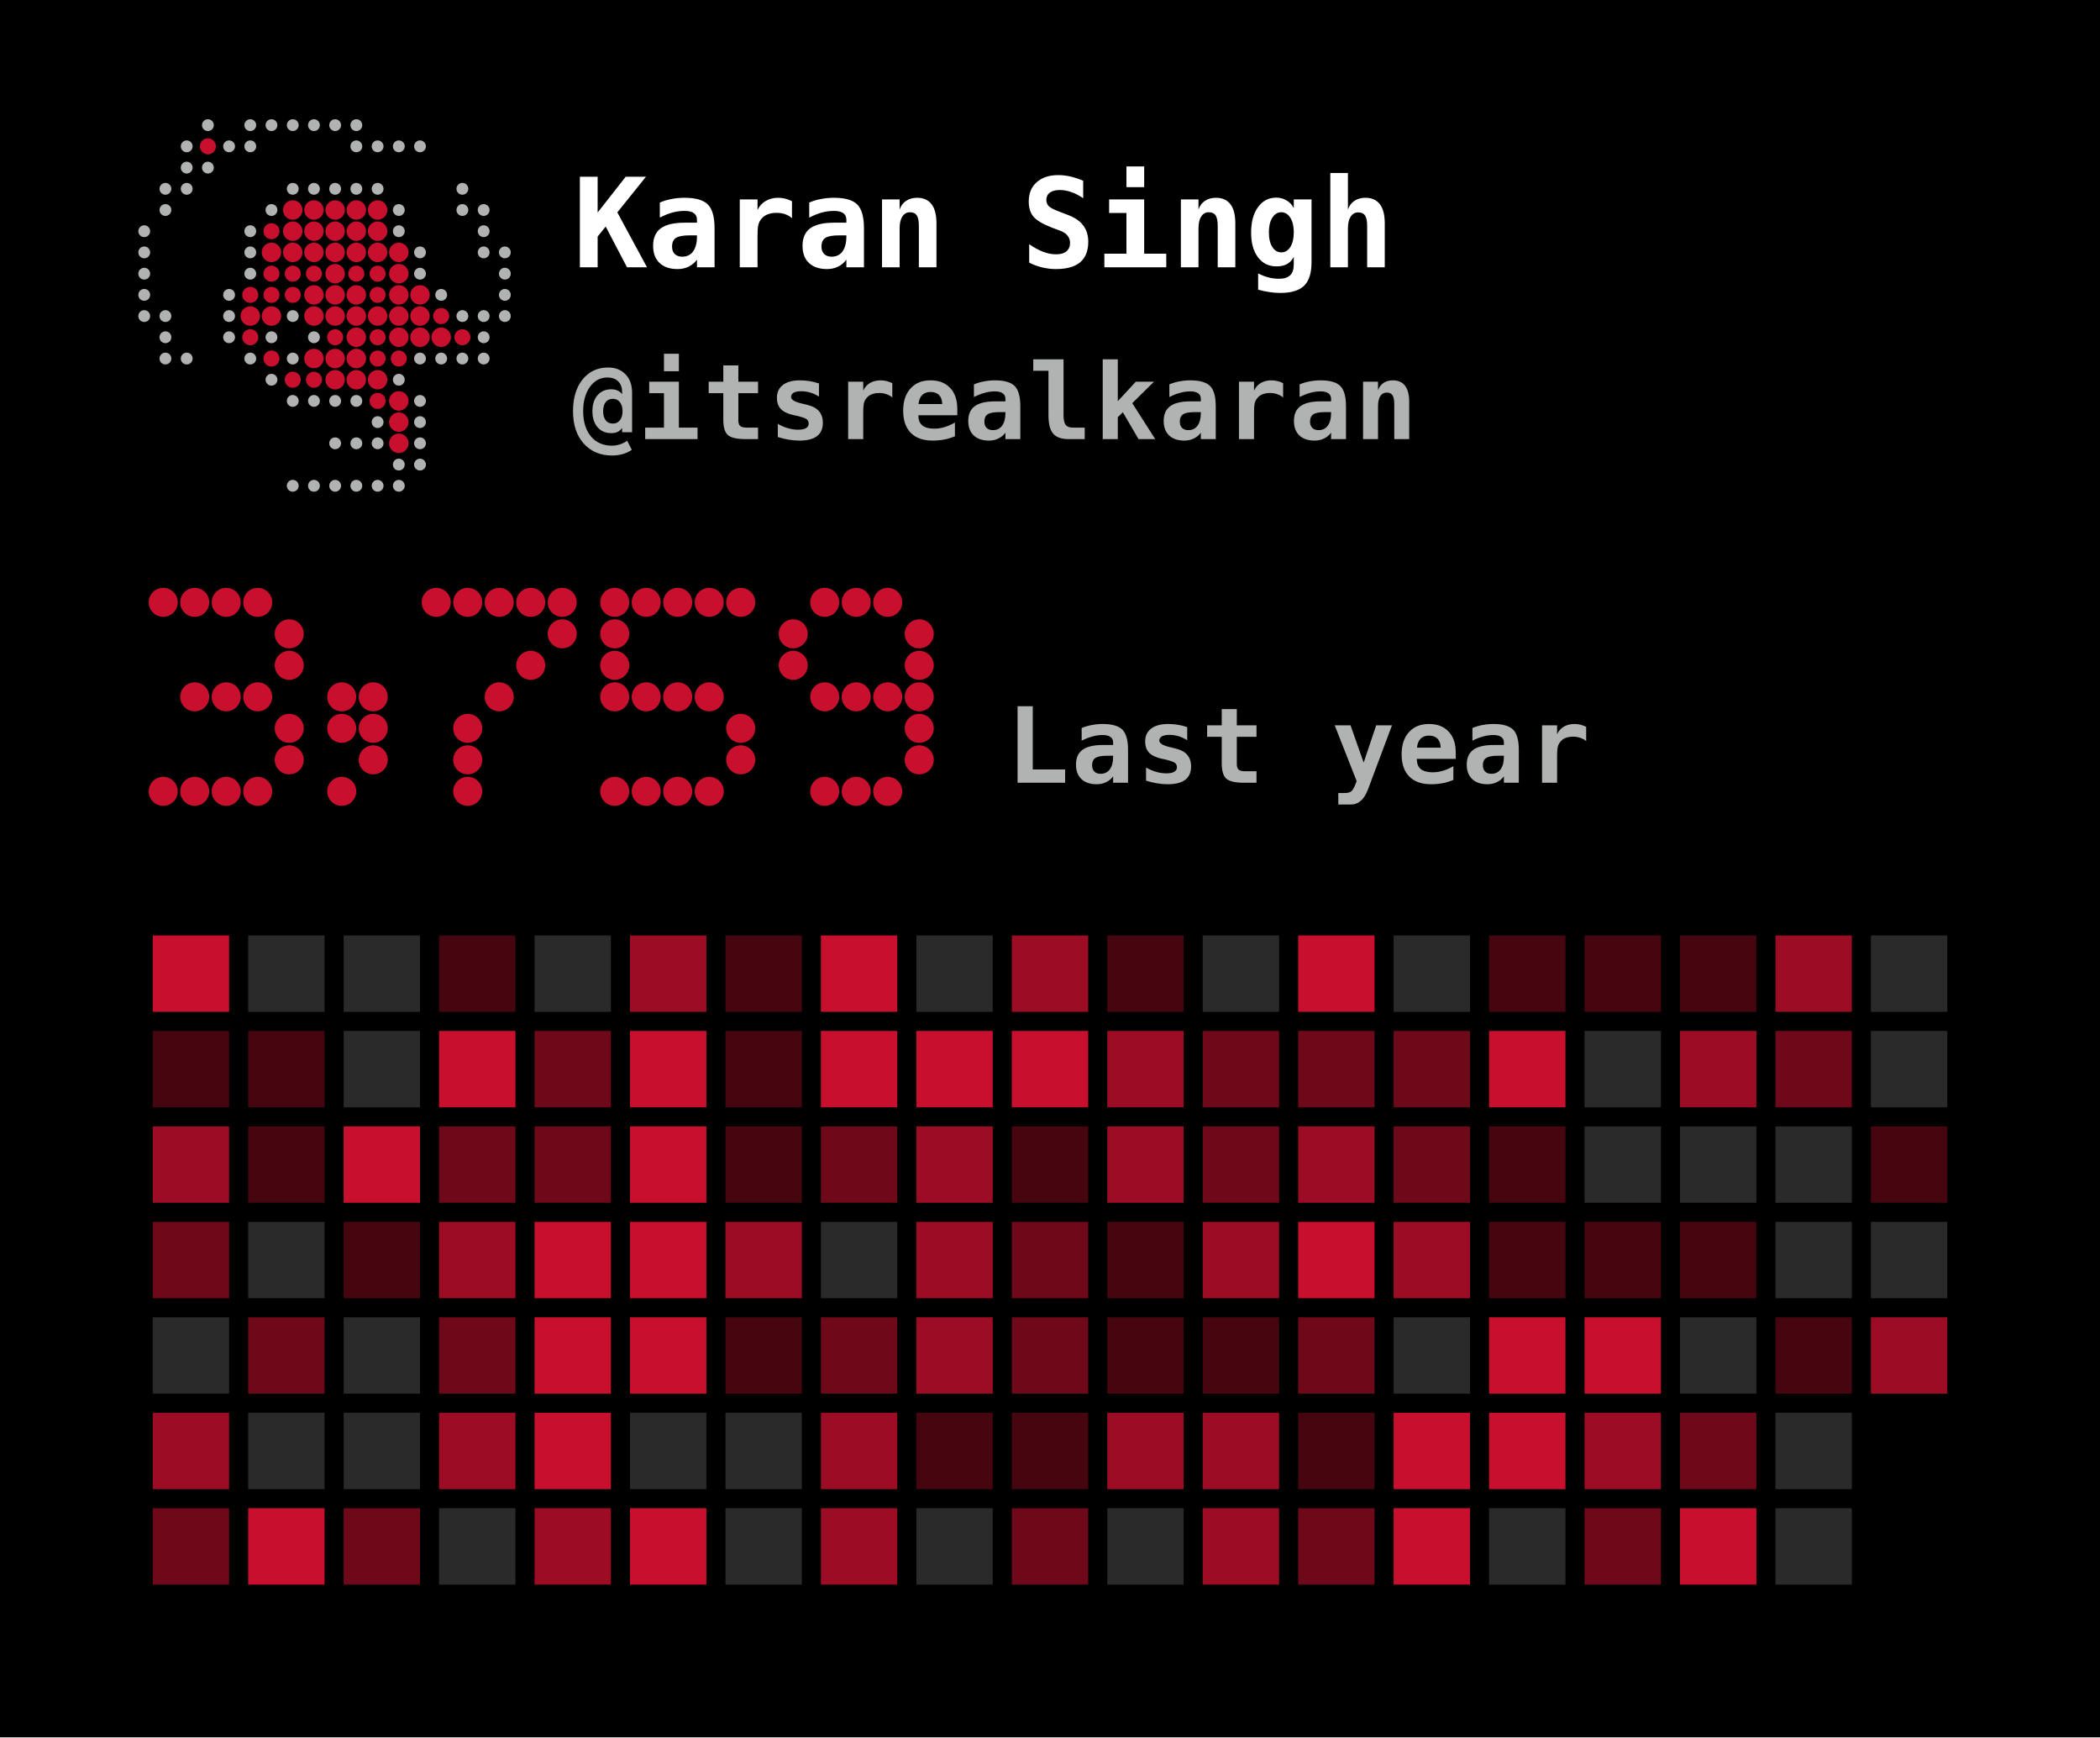
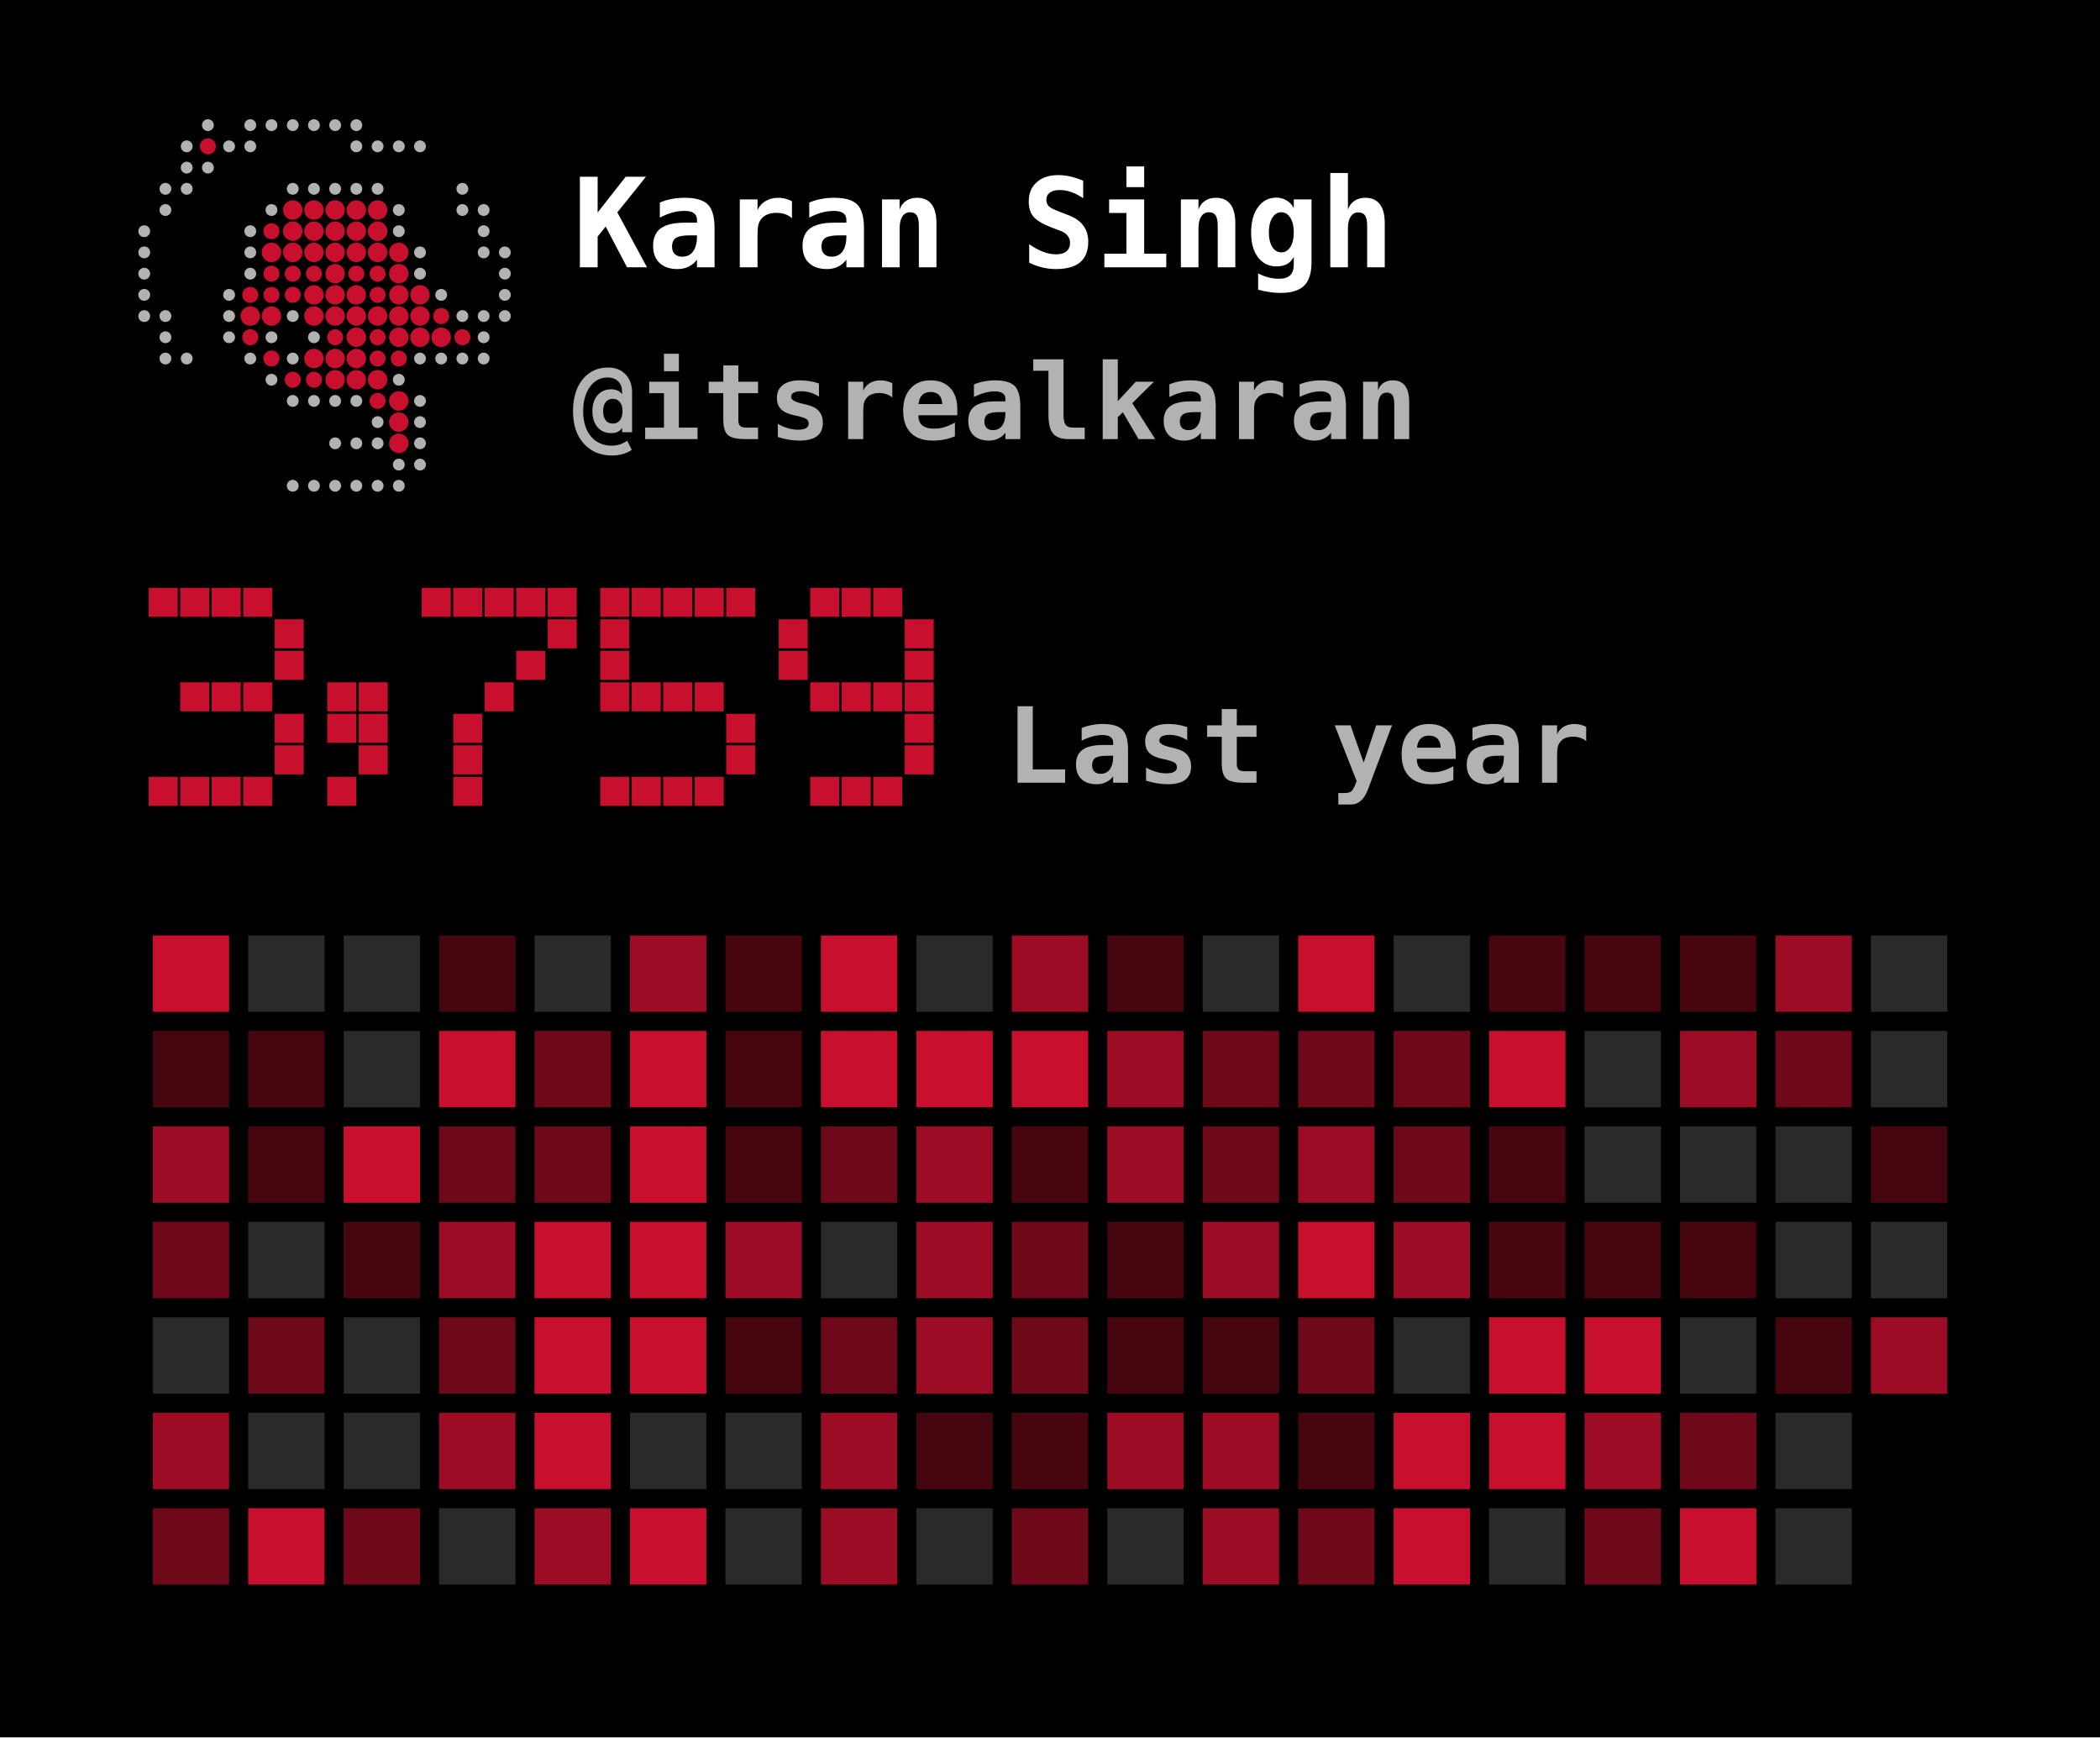
<svg xmlns="http://www.w3.org/2000/svg" width="220" height="182" viewBox="0 0 220 182" role="img">
  <rect width="220" height="182" fill="#000000" />
  <rect x="14" y="14" width="0" height="0" fill="#C8102E" />
  <circle cx="21.78" cy="13.11" r="0.62" fill="#B1B3B3" />
  <circle cx="26.22" cy="13.11" r="0.62" fill="#B1B3B3" />
  <circle cx="28.44" cy="13.11" r="0.62" fill="#B1B3B3" />
  <circle cx="30.67" cy="13.11" r="0.62" fill="#B1B3B3" />
  <circle cx="32.89" cy="13.11" r="0.62" fill="#B1B3B3" />
  <circle cx="35.11" cy="13.11" r="0.62" fill="#B1B3B3" />
  <circle cx="37.33" cy="13.11" r="0.62" fill="#B1B3B3" />
  <circle cx="19.56" cy="15.33" r="0.62" fill="#B1B3B3" />
  <circle cx="21.78" cy="15.33" r="0.84" fill="#C8102E" />
  <circle cx="24.00" cy="15.33" r="0.62" fill="#B1B3B3" />
  <circle cx="26.22" cy="15.33" r="0.62" fill="#B1B3B3" />
  <circle cx="37.33" cy="15.33" r="0.62" fill="#B1B3B3" />
  <circle cx="39.56" cy="15.33" r="0.62" fill="#B1B3B3" />
  <circle cx="41.78" cy="15.33" r="0.62" fill="#B1B3B3" />
  <circle cx="44.00" cy="15.33" r="0.62" fill="#B1B3B3" />
  <circle cx="19.56" cy="17.56" r="0.62" fill="#B1B3B3" />
  <circle cx="21.78" cy="17.56" r="0.62" fill="#B1B3B3" />
  <circle cx="17.33" cy="19.78" r="0.62" fill="#B1B3B3" />
  <circle cx="19.56" cy="19.78" r="0.62" fill="#B1B3B3" />
  <circle cx="30.67" cy="19.78" r="0.62" fill="#B1B3B3" />
  <circle cx="32.89" cy="19.78" r="0.62" fill="#B1B3B3" />
  <circle cx="35.11" cy="19.78" r="0.62" fill="#B1B3B3" />
  <circle cx="37.33" cy="19.78" r="0.62" fill="#B1B3B3" />
  <circle cx="39.56" cy="19.78" r="0.62" fill="#B1B3B3" />
  <circle cx="48.44" cy="19.78" r="0.62" fill="#B1B3B3" />
  <circle cx="17.33" cy="22.00" r="0.62" fill="#B1B3B3" />
  <circle cx="28.44" cy="22.00" r="0.62" fill="#B1B3B3" />
  <circle cx="30.67" cy="22.00" r="1.02" fill="#C8102E" />
  <circle cx="32.89" cy="22.00" r="1.02" fill="#C8102E" />
  <circle cx="35.11" cy="22.00" r="1.02" fill="#C8102E" />
  <circle cx="37.33" cy="22.00" r="1.02" fill="#C8102E" />
  <circle cx="39.56" cy="22.00" r="1.02" fill="#C8102E" />
  <circle cx="41.78" cy="22.00" r="0.62" fill="#B1B3B3" />
  <circle cx="48.44" cy="22.00" r="0.62" fill="#B1B3B3" />
  <circle cx="50.67" cy="22.00" r="0.62" fill="#B1B3B3" />
  <circle cx="15.11" cy="24.22" r="0.62" fill="#B1B3B3" />
  <circle cx="26.22" cy="24.22" r="0.62" fill="#B1B3B3" />
  <circle cx="28.44" cy="24.22" r="0.84" fill="#C8102E" />
  <circle cx="30.67" cy="24.22" r="1.02" fill="#C8102E" />
  <circle cx="32.89" cy="24.22" r="1.02" fill="#C8102E" />
  <circle cx="35.11" cy="24.22" r="1.02" fill="#C8102E" />
  <circle cx="37.33" cy="24.22" r="1.02" fill="#C8102E" />
  <circle cx="39.56" cy="24.22" r="1.02" fill="#C8102E" />
  <circle cx="41.78" cy="24.22" r="0.62" fill="#B1B3B3" />
  <circle cx="50.67" cy="24.22" r="0.62" fill="#B1B3B3" />
  <circle cx="15.11" cy="26.44" r="0.62" fill="#B1B3B3" />
  <circle cx="26.22" cy="26.44" r="0.62" fill="#B1B3B3" />
  <circle cx="28.44" cy="26.44" r="1.02" fill="#C8102E" />
  <circle cx="30.67" cy="26.44" r="1.02" fill="#C8102E" />
  <circle cx="32.89" cy="26.44" r="1.02" fill="#C8102E" />
  <circle cx="35.11" cy="26.44" r="1.02" fill="#C8102E" />
  <circle cx="37.33" cy="26.44" r="1.02" fill="#C8102E" />
  <circle cx="39.56" cy="26.44" r="1.02" fill="#C8102E" />
  <circle cx="41.78" cy="26.44" r="1.02" fill="#C8102E" />
  <circle cx="44.00" cy="26.44" r="0.62" fill="#B1B3B3" />
  <circle cx="50.67" cy="26.44" r="0.62" fill="#B1B3B3" />
  <circle cx="52.89" cy="26.44" r="0.62" fill="#B1B3B3" />
  <circle cx="15.11" cy="28.67" r="0.62" fill="#B1B3B3" />
  <circle cx="26.22" cy="28.67" r="0.62" fill="#B1B3B3" />
  <circle cx="28.44" cy="28.67" r="0.84" fill="#C8102E" />
  <circle cx="30.67" cy="28.67" r="0.84" fill="#C8102E" />
  <circle cx="32.89" cy="28.67" r="0.84" fill="#C8102E" />
  <circle cx="35.11" cy="28.67" r="1.02" fill="#C8102E" />
  <circle cx="37.33" cy="28.67" r="0.84" fill="#C8102E" />
  <circle cx="39.56" cy="28.67" r="0.84" fill="#C8102E" />
  <circle cx="41.78" cy="28.67" r="1.02" fill="#C8102E" />
  <circle cx="44.00" cy="28.67" r="0.62" fill="#B1B3B3" />
  <circle cx="52.89" cy="28.67" r="0.62" fill="#B1B3B3" />
  <circle cx="15.11" cy="30.89" r="0.62" fill="#B1B3B3" />
  <circle cx="24.00" cy="30.89" r="0.62" fill="#B1B3B3" />
  <circle cx="26.22" cy="30.89" r="0.84" fill="#C8102E" />
  <circle cx="28.44" cy="30.89" r="0.84" fill="#C8102E" />
  <circle cx="30.67" cy="30.89" r="0.84" fill="#C8102E" />
  <circle cx="32.89" cy="30.89" r="1.02" fill="#C8102E" />
  <circle cx="35.11" cy="30.89" r="1.02" fill="#C8102E" />
  <circle cx="37.33" cy="30.89" r="1.02" fill="#C8102E" />
  <circle cx="39.56" cy="30.89" r="0.84" fill="#C8102E" />
  <circle cx="41.78" cy="30.89" r="1.02" fill="#C8102E" />
  <circle cx="44.00" cy="30.89" r="1.02" fill="#C8102E" />
  <circle cx="46.22" cy="30.89" r="0.62" fill="#B1B3B3" />
  <circle cx="52.89" cy="30.89" r="0.62" fill="#B1B3B3" />
  <circle cx="15.11" cy="33.11" r="0.62" fill="#B1B3B3" />
  <circle cx="17.33" cy="33.11" r="0.62" fill="#B1B3B3" />
  <circle cx="24.00" cy="33.11" r="0.62" fill="#B1B3B3" />
  <circle cx="26.22" cy="33.11" r="1.02" fill="#C8102E" />
  <circle cx="28.44" cy="33.11" r="1.02" fill="#C8102E" />
  <circle cx="30.67" cy="33.11" r="0.62" fill="#B1B3B3" />
  <circle cx="32.89" cy="33.11" r="1.02" fill="#C8102E" />
  <circle cx="35.11" cy="33.11" r="1.02" fill="#C8102E" />
  <circle cx="37.33" cy="33.11" r="1.02" fill="#C8102E" />
  <circle cx="39.56" cy="33.11" r="1.02" fill="#C8102E" />
  <circle cx="41.78" cy="33.11" r="1.02" fill="#C8102E" />
  <circle cx="44.00" cy="33.11" r="1.02" fill="#C8102E" />
  <circle cx="46.22" cy="33.11" r="0.84" fill="#C8102E" />
  <circle cx="48.44" cy="33.11" r="0.62" fill="#B1B3B3" />
  <circle cx="50.67" cy="33.11" r="0.62" fill="#B1B3B3" />
  <circle cx="52.89" cy="33.11" r="0.62" fill="#B1B3B3" />
  <circle cx="17.33" cy="35.33" r="0.62" fill="#B1B3B3" />
  <circle cx="24.00" cy="35.33" r="0.62" fill="#B1B3B3" />
  <circle cx="26.22" cy="35.33" r="0.84" fill="#C8102E" />
  <circle cx="28.44" cy="35.33" r="0.62" fill="#B1B3B3" />
  <circle cx="32.89" cy="35.33" r="0.62" fill="#B1B3B3" />
  <circle cx="35.11" cy="35.33" r="0.84" fill="#C8102E" />
  <circle cx="37.33" cy="35.33" r="1.02" fill="#C8102E" />
  <circle cx="39.56" cy="35.33" r="0.84" fill="#C8102E" />
  <circle cx="41.78" cy="35.33" r="1.02" fill="#C8102E" />
  <circle cx="44.00" cy="35.33" r="1.02" fill="#C8102E" />
  <circle cx="46.22" cy="35.33" r="1.02" fill="#C8102E" />
  <circle cx="48.44" cy="35.33" r="0.84" fill="#C8102E" />
  <circle cx="50.67" cy="35.33" r="0.62" fill="#B1B3B3" />
  <circle cx="17.33" cy="37.56" r="0.62" fill="#B1B3B3" />
  <circle cx="19.56" cy="37.56" r="0.62" fill="#B1B3B3" />
  <circle cx="26.22" cy="37.56" r="0.62" fill="#B1B3B3" />
  <circle cx="28.44" cy="37.56" r="0.84" fill="#C8102E" />
  <circle cx="30.67" cy="37.56" r="0.62" fill="#B1B3B3" />
  <circle cx="32.89" cy="37.56" r="1.02" fill="#C8102E" />
  <circle cx="35.11" cy="37.56" r="1.02" fill="#C8102E" />
  <circle cx="37.33" cy="37.56" r="1.02" fill="#C8102E" />
  <circle cx="39.56" cy="37.56" r="0.84" fill="#C8102E" />
  <circle cx="41.78" cy="37.56" r="0.84" fill="#C8102E" />
  <circle cx="44.00" cy="37.56" r="0.62" fill="#B1B3B3" />
  <circle cx="46.22" cy="37.56" r="0.62" fill="#B1B3B3" />
  <circle cx="48.44" cy="37.56" r="0.62" fill="#B1B3B3" />
  <circle cx="50.67" cy="37.56" r="0.62" fill="#B1B3B3" />
  <circle cx="28.44" cy="39.78" r="0.62" fill="#B1B3B3" />
  <circle cx="30.67" cy="39.78" r="0.84" fill="#C8102E" />
  <circle cx="32.89" cy="39.78" r="0.84" fill="#C8102E" />
  <circle cx="35.11" cy="39.78" r="1.02" fill="#C8102E" />
  <circle cx="37.33" cy="39.78" r="1.02" fill="#C8102E" />
  <circle cx="39.56" cy="39.78" r="1.02" fill="#C8102E" />
  <circle cx="41.78" cy="39.78" r="0.62" fill="#B1B3B3" />
  <circle cx="30.67" cy="42.00" r="0.62" fill="#B1B3B3" />
  <circle cx="32.89" cy="42.00" r="0.62" fill="#B1B3B3" />
  <circle cx="35.11" cy="42.00" r="0.62" fill="#B1B3B3" />
  <circle cx="37.33" cy="42.00" r="0.62" fill="#B1B3B3" />
  <circle cx="39.56" cy="42.00" r="0.84" fill="#C8102E" />
  <circle cx="41.78" cy="42.00" r="1.02" fill="#C8102E" />
  <circle cx="44.00" cy="42.00" r="0.62" fill="#B1B3B3" />
  <circle cx="39.56" cy="44.22" r="0.62" fill="#B1B3B3" />
  <circle cx="41.78" cy="44.22" r="1.02" fill="#C8102E" />
  <circle cx="44.00" cy="44.22" r="0.62" fill="#B1B3B3" />
  <circle cx="35.11" cy="46.44" r="0.62" fill="#B1B3B3" />
  <circle cx="37.33" cy="46.44" r="0.62" fill="#B1B3B3" />
  <circle cx="39.56" cy="46.44" r="0.62" fill="#B1B3B3" />
  <circle cx="41.78" cy="46.44" r="1.02" fill="#C8102E" />
  <circle cx="44.00" cy="46.44" r="0.62" fill="#B1B3B3" />
  <circle cx="41.78" cy="48.67" r="0.62" fill="#B1B3B3" />
  <circle cx="44.00" cy="48.67" r="0.62" fill="#B1B3B3" />
  <circle cx="30.67" cy="50.89" r="0.62" fill="#B1B3B3" />
  <circle cx="32.89" cy="50.89" r="0.62" fill="#B1B3B3" />
  <circle cx="35.11" cy="50.89" r="0.62" fill="#B1B3B3" />
  <circle cx="37.33" cy="50.89" r="0.62" fill="#B1B3B3" />
  <circle cx="39.56" cy="50.89" r="0.62" fill="#B1B3B3" />
  <circle cx="41.78" cy="50.89" r="0.62" fill="#B1B3B3" />
  <text x="60" y="28" fill="#FFFFFF" text-anchor="start" font-family="ui-monospace, Geist Mono, monospace" font-weight="700" font-size="13" letter-spacing="0" dominant-baseline="auto">Karan Singh</text>
  <text x="60" y="46" fill="#B1B3B3" text-anchor="start" font-family="ui-monospace, Geist Mono, monospace" font-weight="700" font-size="11" letter-spacing="0.2" dominant-baseline="auto">@itsrealkaran</text>
-   <circle cx="17.1" cy="63.1" r="1.52" fill="#C8102E" />
-   <circle cx="20.4" cy="63.1" r="1.52" fill="#C8102E" />
-   <circle cx="23.7" cy="63.1" r="1.52" fill="#C8102E" />
-   <circle cx="27.0" cy="63.1" r="1.52" fill="#C8102E" />
-   <circle cx="30.3" cy="66.4" r="1.52" fill="#C8102E" />
-   <circle cx="30.3" cy="69.7" r="1.52" fill="#C8102E" />
-   <circle cx="20.4" cy="73.0" r="1.52" fill="#C8102E" />
-   <circle cx="23.7" cy="73.0" r="1.52" fill="#C8102E" />
-   <circle cx="27.0" cy="73.0" r="1.52" fill="#C8102E" />
-   <circle cx="30.3" cy="76.3" r="1.52" fill="#C8102E" />
-   <circle cx="30.3" cy="79.6" r="1.52" fill="#C8102E" />
-   <circle cx="17.1" cy="82.9" r="1.52" fill="#C8102E" />
-   <circle cx="20.4" cy="82.9" r="1.52" fill="#C8102E" />
-   <circle cx="23.7" cy="82.9" r="1.52" fill="#C8102E" />
-   <circle cx="27.0" cy="82.9" r="1.52" fill="#C8102E" />
-   <circle cx="35.8" cy="73.0" r="1.52" fill="#C8102E" />
-   <circle cx="39.1" cy="73.0" r="1.52" fill="#C8102E" />
-   <circle cx="35.8" cy="76.3" r="1.52" fill="#C8102E" />
-   <circle cx="39.1" cy="76.3" r="1.52" fill="#C8102E" />
-   <circle cx="39.1" cy="79.6" r="1.52" fill="#C8102E" />
-   <circle cx="35.8" cy="82.9" r="1.52" fill="#C8102E" />
-   <circle cx="45.7" cy="63.1" r="1.52" fill="#C8102E" />
-   <circle cx="49.0" cy="63.1" r="1.52" fill="#C8102E" />
-   <circle cx="52.3" cy="63.1" r="1.52" fill="#C8102E" />
-   <circle cx="55.6" cy="63.1" r="1.52" fill="#C8102E" />
-   <circle cx="58.9" cy="63.1" r="1.52" fill="#C8102E" />
-   <circle cx="58.9" cy="66.4" r="1.52" fill="#C8102E" />
-   <circle cx="55.6" cy="69.7" r="1.52" fill="#C8102E" />
-   <circle cx="52.3" cy="73.0" r="1.52" fill="#C8102E" />
-   <circle cx="49.0" cy="76.3" r="1.52" fill="#C8102E" />
-   <circle cx="49.0" cy="79.6" r="1.52" fill="#C8102E" />
-   <circle cx="49.0" cy="82.9" r="1.52" fill="#C8102E" />
-   <circle cx="64.4" cy="63.1" r="1.52" fill="#C8102E" />
-   <circle cx="67.7" cy="63.1" r="1.52" fill="#C8102E" />
-   <circle cx="71.0" cy="63.1" r="1.52" fill="#C8102E" />
-   <circle cx="74.3" cy="63.1" r="1.52" fill="#C8102E" />
-   <circle cx="77.6" cy="63.1" r="1.52" fill="#C8102E" />
-   <circle cx="64.4" cy="66.4" r="1.52" fill="#C8102E" />
-   <circle cx="64.4" cy="69.7" r="1.52" fill="#C8102E" />
-   <circle cx="64.4" cy="73.0" r="1.52" fill="#C8102E" />
-   <circle cx="67.7" cy="73.0" r="1.52" fill="#C8102E" />
-   <circle cx="71.0" cy="73.0" r="1.52" fill="#C8102E" />
-   <circle cx="74.3" cy="73.0" r="1.52" fill="#C8102E" />
-   <circle cx="77.6" cy="76.3" r="1.52" fill="#C8102E" />
-   <circle cx="77.6" cy="79.6" r="1.52" fill="#C8102E" />
-   <circle cx="64.4" cy="82.9" r="1.52" fill="#C8102E" />
-   <circle cx="67.7" cy="82.9" r="1.52" fill="#C8102E" />
-   <circle cx="71.0" cy="82.9" r="1.52" fill="#C8102E" />
-   <circle cx="74.3" cy="82.9" r="1.52" fill="#C8102E" />
-   <circle cx="86.4" cy="63.1" r="1.52" fill="#C8102E" />
-   <circle cx="89.7" cy="63.1" r="1.52" fill="#C8102E" />
-   <circle cx="93.0" cy="63.1" r="1.52" fill="#C8102E" />
-   <circle cx="83.1" cy="66.4" r="1.52" fill="#C8102E" />
-   <circle cx="96.3" cy="66.4" r="1.52" fill="#C8102E" />
-   <circle cx="83.1" cy="69.7" r="1.52" fill="#C8102E" />
-   <circle cx="96.3" cy="69.7" r="1.52" fill="#C8102E" />
-   <circle cx="86.4" cy="73.0" r="1.52" fill="#C8102E" />
-   <circle cx="89.7" cy="73.0" r="1.52" fill="#C8102E" />
-   <circle cx="93.0" cy="73.0" r="1.52" fill="#C8102E" />
-   <circle cx="96.3" cy="73.0" r="1.52" fill="#C8102E" />
-   <circle cx="96.3" cy="76.3" r="1.52" fill="#C8102E" />
-   <circle cx="96.3" cy="79.6" r="1.52" fill="#C8102E" />
-   <circle cx="86.4" cy="82.9" r="1.52" fill="#C8102E" />
-   <circle cx="89.7" cy="82.9" r="1.52" fill="#C8102E" />
-   <circle cx="93.0" cy="82.9" r="1.52" fill="#C8102E" />
+   <rect x="15.58" y="61.58" width="3.04" height="3.04" fill="#C8102E" />
+   <rect x="18.88" y="61.58" width="3.04" height="3.04" fill="#C8102E" />
+   <rect x="22.18" y="61.58" width="3.04" height="3.04" fill="#C8102E" />
+   <rect x="25.48" y="61.58" width="3.04" height="3.04" fill="#C8102E" />
+   <rect x="28.78" y="64.88" width="3.04" height="3.04" fill="#C8102E" />
+   <rect x="28.78" y="68.18" width="3.04" height="3.04" fill="#C8102E" />
+   <rect x="18.88" y="71.48" width="3.04" height="3.04" fill="#C8102E" />
+   <rect x="22.18" y="71.48" width="3.04" height="3.04" fill="#C8102E" />
+   <rect x="25.48" y="71.48" width="3.04" height="3.04" fill="#C8102E" />
+   <rect x="28.78" y="74.78" width="3.04" height="3.04" fill="#C8102E" />
+   <rect x="28.78" y="78.08" width="3.04" height="3.04" fill="#C8102E" />
+   <rect x="15.58" y="81.38" width="3.04" height="3.04" fill="#C8102E" />
+   <rect x="18.88" y="81.38" width="3.04" height="3.04" fill="#C8102E" />
+   <rect x="22.18" y="81.38" width="3.04" height="3.04" fill="#C8102E" />
+   <rect x="25.48" y="81.38" width="3.04" height="3.04" fill="#C8102E" />
+   <rect x="34.28" y="71.48" width="3.04" height="3.04" fill="#C8102E" />
+   <rect x="37.58" y="71.48" width="3.04" height="3.04" fill="#C8102E" />
+   <rect x="34.28" y="74.78" width="3.04" height="3.04" fill="#C8102E" />
+   <rect x="37.58" y="74.78" width="3.04" height="3.04" fill="#C8102E" />
+   <rect x="37.58" y="78.08" width="3.04" height="3.04" fill="#C8102E" />
+   <rect x="34.28" y="81.38" width="3.04" height="3.04" fill="#C8102E" />
+   <rect x="44.18" y="61.58" width="3.04" height="3.04" fill="#C8102E" />
+   <rect x="47.48" y="61.58" width="3.04" height="3.04" fill="#C8102E" />
+   <rect x="50.78" y="61.58" width="3.04" height="3.04" fill="#C8102E" />
+   <rect x="54.08" y="61.58" width="3.04" height="3.04" fill="#C8102E" />
+   <rect x="57.38" y="61.58" width="3.04" height="3.04" fill="#C8102E" />
+   <rect x="57.38" y="64.88" width="3.04" height="3.04" fill="#C8102E" />
+   <rect x="54.08" y="68.18" width="3.04" height="3.04" fill="#C8102E" />
+   <rect x="50.78" y="71.48" width="3.04" height="3.04" fill="#C8102E" />
+   <rect x="47.48" y="74.78" width="3.04" height="3.04" fill="#C8102E" />
+   <rect x="47.48" y="78.08" width="3.04" height="3.04" fill="#C8102E" />
+   <rect x="47.48" y="81.38" width="3.04" height="3.04" fill="#C8102E" />
+   <rect x="62.88" y="61.58" width="3.04" height="3.04" fill="#C8102E" />
+   <rect x="66.18" y="61.58" width="3.04" height="3.04" fill="#C8102E" />
+   <rect x="69.48" y="61.58" width="3.04" height="3.04" fill="#C8102E" />
+   <rect x="72.78" y="61.58" width="3.04" height="3.04" fill="#C8102E" />
+   <rect x="76.08" y="61.58" width="3.04" height="3.04" fill="#C8102E" />
+   <rect x="62.88" y="64.88" width="3.04" height="3.04" fill="#C8102E" />
+   <rect x="62.88" y="68.18" width="3.04" height="3.04" fill="#C8102E" />
+   <rect x="62.88" y="71.48" width="3.04" height="3.04" fill="#C8102E" />
+   <rect x="66.18" y="71.48" width="3.04" height="3.04" fill="#C8102E" />
+   <rect x="69.48" y="71.48" width="3.04" height="3.04" fill="#C8102E" />
+   <rect x="72.78" y="71.48" width="3.04" height="3.04" fill="#C8102E" />
+   <rect x="76.08" y="74.78" width="3.04" height="3.04" fill="#C8102E" />
+   <rect x="76.08" y="78.08" width="3.04" height="3.04" fill="#C8102E" />
+   <rect x="62.88" y="81.38" width="3.04" height="3.04" fill="#C8102E" />
+   <rect x="66.18" y="81.38" width="3.04" height="3.04" fill="#C8102E" />
+   <rect x="69.48" y="81.38" width="3.04" height="3.04" fill="#C8102E" />
+   <rect x="72.78" y="81.38" width="3.04" height="3.04" fill="#C8102E" />
+   <rect x="84.88" y="61.58" width="3.04" height="3.04" fill="#C8102E" />
+   <rect x="88.18" y="61.58" width="3.04" height="3.04" fill="#C8102E" />
+   <rect x="91.48" y="61.58" width="3.04" height="3.04" fill="#C8102E" />
+   <rect x="81.58" y="64.88" width="3.04" height="3.04" fill="#C8102E" />
+   <rect x="94.78" y="64.88" width="3.04" height="3.04" fill="#C8102E" />
+   <rect x="81.58" y="68.18" width="3.04" height="3.04" fill="#C8102E" />
+   <rect x="94.78" y="68.18" width="3.04" height="3.04" fill="#C8102E" />
+   <rect x="84.88" y="71.48" width="3.04" height="3.04" fill="#C8102E" />
+   <rect x="88.18" y="71.48" width="3.04" height="3.04" fill="#C8102E" />
+   <rect x="91.48" y="71.48" width="3.04" height="3.04" fill="#C8102E" />
+   <rect x="94.78" y="71.48" width="3.04" height="3.04" fill="#C8102E" />
+   <rect x="94.78" y="74.78" width="3.04" height="3.04" fill="#C8102E" />
+   <rect x="94.78" y="78.08" width="3.04" height="3.04" fill="#C8102E" />
+   <rect x="84.88" y="81.38" width="3.04" height="3.04" fill="#C8102E" />
+   <rect x="88.18" y="81.38" width="3.04" height="3.04" fill="#C8102E" />
+   <rect x="91.48" y="81.38" width="3.04" height="3.04" fill="#C8102E" />
  <text x="105.4" y="82.0" fill="#B1B3B3" text-anchor="start" font-family="ui-monospace, Geist Mono, monospace" font-weight="700" font-size="11" letter-spacing="0.2" dominant-baseline="auto">Last year</text>
  <rect x="16" y="98" width="8" height="8" fill="#C8102E" />
  <rect x="16" y="108" width="8" height="8" fill="#C8102E" opacity="0.35" />
  <rect x="16" y="118" width="8" height="8" fill="#C8102E" opacity="0.78" />
  <rect x="16" y="128" width="8" height="8" fill="#C8102E" opacity="0.55" />
  <rect x="16" y="138" width="8" height="8" fill="#2A2A2A" />
  <rect x="16" y="148" width="8" height="8" fill="#C8102E" opacity="0.78" />
  <rect x="16" y="158" width="8" height="8" fill="#C8102E" opacity="0.55" />
  <rect x="26" y="98" width="8" height="8" fill="#2A2A2A" />
  <rect x="26" y="108" width="8" height="8" fill="#C8102E" opacity="0.35" />
  <rect x="26" y="118" width="8" height="8" fill="#C8102E" opacity="0.35" />
  <rect x="26" y="128" width="8" height="8" fill="#2A2A2A" />
  <rect x="26" y="138" width="8" height="8" fill="#C8102E" opacity="0.55" />
  <rect x="26" y="148" width="8" height="8" fill="#2A2A2A" />
  <rect x="26" y="158" width="8" height="8" fill="#C8102E" />
  <rect x="36" y="98" width="8" height="8" fill="#2A2A2A" />
  <rect x="36" y="108" width="8" height="8" fill="#2A2A2A" />
  <rect x="36" y="118" width="8" height="8" fill="#C8102E" />
  <rect x="36" y="128" width="8" height="8" fill="#C8102E" opacity="0.35" />
  <rect x="36" y="138" width="8" height="8" fill="#2A2A2A" />
  <rect x="36" y="148" width="8" height="8" fill="#2A2A2A" />
  <rect x="36" y="158" width="8" height="8" fill="#C8102E" opacity="0.55" />
  <rect x="46" y="98" width="8" height="8" fill="#C8102E" opacity="0.35" />
  <rect x="46" y="108" width="8" height="8" fill="#C8102E" />
  <rect x="46" y="118" width="8" height="8" fill="#C8102E" opacity="0.55" />
  <rect x="46" y="128" width="8" height="8" fill="#C8102E" opacity="0.78" />
  <rect x="46" y="138" width="8" height="8" fill="#C8102E" opacity="0.55" />
  <rect x="46" y="148" width="8" height="8" fill="#C8102E" opacity="0.78" />
  <rect x="46" y="158" width="8" height="8" fill="#2A2A2A" />
  <rect x="56" y="98" width="8" height="8" fill="#2A2A2A" />
  <rect x="56" y="108" width="8" height="8" fill="#C8102E" opacity="0.55" />
  <rect x="56" y="118" width="8" height="8" fill="#C8102E" opacity="0.55" />
  <rect x="56" y="128" width="8" height="8" fill="#C8102E" />
  <rect x="56" y="138" width="8" height="8" fill="#C8102E" />
  <rect x="56" y="148" width="8" height="8" fill="#C8102E" />
  <rect x="56" y="158" width="8" height="8" fill="#C8102E" opacity="0.78" />
  <rect x="66" y="98" width="8" height="8" fill="#C8102E" opacity="0.78" />
  <rect x="66" y="108" width="8" height="8" fill="#C8102E" />
  <rect x="66" y="118" width="8" height="8" fill="#C8102E" />
  <rect x="66" y="128" width="8" height="8" fill="#C8102E" />
  <rect x="66" y="138" width="8" height="8" fill="#C8102E" />
  <rect x="66" y="148" width="8" height="8" fill="#2A2A2A" />
  <rect x="66" y="158" width="8" height="8" fill="#C8102E" />
  <rect x="76" y="98" width="8" height="8" fill="#C8102E" opacity="0.35" />
  <rect x="76" y="108" width="8" height="8" fill="#C8102E" opacity="0.35" />
  <rect x="76" y="118" width="8" height="8" fill="#C8102E" opacity="0.35" />
  <rect x="76" y="128" width="8" height="8" fill="#C8102E" opacity="0.78" />
  <rect x="76" y="138" width="8" height="8" fill="#C8102E" opacity="0.35" />
  <rect x="76" y="148" width="8" height="8" fill="#2A2A2A" />
  <rect x="76" y="158" width="8" height="8" fill="#2A2A2A" />
  <rect x="86" y="98" width="8" height="8" fill="#C8102E" />
  <rect x="86" y="108" width="8" height="8" fill="#C8102E" />
  <rect x="86" y="118" width="8" height="8" fill="#C8102E" opacity="0.55" />
  <rect x="86" y="128" width="8" height="8" fill="#2A2A2A" />
  <rect x="86" y="138" width="8" height="8" fill="#C8102E" opacity="0.55" />
  <rect x="86" y="148" width="8" height="8" fill="#C8102E" opacity="0.78" />
  <rect x="86" y="158" width="8" height="8" fill="#C8102E" opacity="0.78" />
  <rect x="96" y="98" width="8" height="8" fill="#2A2A2A" />
  <rect x="96" y="108" width="8" height="8" fill="#C8102E" />
  <rect x="96" y="118" width="8" height="8" fill="#C8102E" opacity="0.78" />
  <rect x="96" y="128" width="8" height="8" fill="#C8102E" opacity="0.78" />
  <rect x="96" y="138" width="8" height="8" fill="#C8102E" opacity="0.78" />
  <rect x="96" y="148" width="8" height="8" fill="#C8102E" opacity="0.35" />
  <rect x="96" y="158" width="8" height="8" fill="#2A2A2A" />
  <rect x="106" y="98" width="8" height="8" fill="#C8102E" opacity="0.78" />
  <rect x="106" y="108" width="8" height="8" fill="#C8102E" />
  <rect x="106" y="118" width="8" height="8" fill="#C8102E" opacity="0.35" />
  <rect x="106" y="128" width="8" height="8" fill="#C8102E" opacity="0.55" />
  <rect x="106" y="138" width="8" height="8" fill="#C8102E" opacity="0.55" />
  <rect x="106" y="148" width="8" height="8" fill="#C8102E" opacity="0.35" />
  <rect x="106" y="158" width="8" height="8" fill="#C8102E" opacity="0.55" />
  <rect x="116" y="98" width="8" height="8" fill="#C8102E" opacity="0.35" />
  <rect x="116" y="108" width="8" height="8" fill="#C8102E" opacity="0.78" />
  <rect x="116" y="118" width="8" height="8" fill="#C8102E" opacity="0.78" />
  <rect x="116" y="128" width="8" height="8" fill="#C8102E" opacity="0.35" />
  <rect x="116" y="138" width="8" height="8" fill="#C8102E" opacity="0.35" />
  <rect x="116" y="148" width="8" height="8" fill="#C8102E" opacity="0.78" />
  <rect x="116" y="158" width="8" height="8" fill="#2A2A2A" />
  <rect x="126" y="98" width="8" height="8" fill="#2A2A2A" />
  <rect x="126" y="108" width="8" height="8" fill="#C8102E" opacity="0.55" />
  <rect x="126" y="118" width="8" height="8" fill="#C8102E" opacity="0.55" />
  <rect x="126" y="128" width="8" height="8" fill="#C8102E" opacity="0.78" />
  <rect x="126" y="138" width="8" height="8" fill="#C8102E" opacity="0.35" />
  <rect x="126" y="148" width="8" height="8" fill="#C8102E" opacity="0.78" />
  <rect x="126" y="158" width="8" height="8" fill="#C8102E" opacity="0.78" />
  <rect x="136" y="98" width="8" height="8" fill="#C8102E" />
  <rect x="136" y="108" width="8" height="8" fill="#C8102E" opacity="0.55" />
  <rect x="136" y="118" width="8" height="8" fill="#C8102E" opacity="0.78" />
  <rect x="136" y="128" width="8" height="8" fill="#C8102E" />
  <rect x="136" y="138" width="8" height="8" fill="#C8102E" opacity="0.55" />
  <rect x="136" y="148" width="8" height="8" fill="#C8102E" opacity="0.35" />
  <rect x="136" y="158" width="8" height="8" fill="#C8102E" opacity="0.55" />
  <rect x="146" y="98" width="8" height="8" fill="#2A2A2A" />
  <rect x="146" y="108" width="8" height="8" fill="#C8102E" opacity="0.55" />
  <rect x="146" y="118" width="8" height="8" fill="#C8102E" opacity="0.55" />
  <rect x="146" y="128" width="8" height="8" fill="#C8102E" opacity="0.78" />
  <rect x="146" y="138" width="8" height="8" fill="#2A2A2A" />
  <rect x="146" y="148" width="8" height="8" fill="#C8102E" />
  <rect x="146" y="158" width="8" height="8" fill="#C8102E" />
  <rect x="156" y="98" width="8" height="8" fill="#C8102E" opacity="0.35" />
  <rect x="156" y="108" width="8" height="8" fill="#C8102E" />
  <rect x="156" y="118" width="8" height="8" fill="#C8102E" opacity="0.35" />
  <rect x="156" y="128" width="8" height="8" fill="#C8102E" opacity="0.35" />
  <rect x="156" y="138" width="8" height="8" fill="#C8102E" />
  <rect x="156" y="148" width="8" height="8" fill="#C8102E" />
  <rect x="156" y="158" width="8" height="8" fill="#2A2A2A" />
  <rect x="166" y="98" width="8" height="8" fill="#C8102E" opacity="0.35" />
  <rect x="166" y="108" width="8" height="8" fill="#2A2A2A" />
  <rect x="166" y="118" width="8" height="8" fill="#2A2A2A" />
  <rect x="166" y="128" width="8" height="8" fill="#C8102E" opacity="0.35" />
  <rect x="166" y="138" width="8" height="8" fill="#C8102E" />
  <rect x="166" y="148" width="8" height="8" fill="#C8102E" opacity="0.78" />
  <rect x="166" y="158" width="8" height="8" fill="#C8102E" opacity="0.55" />
  <rect x="176" y="98" width="8" height="8" fill="#C8102E" opacity="0.35" />
  <rect x="176" y="108" width="8" height="8" fill="#C8102E" opacity="0.78" />
  <rect x="176" y="118" width="8" height="8" fill="#2A2A2A" />
  <rect x="176" y="128" width="8" height="8" fill="#C8102E" opacity="0.35" />
  <rect x="176" y="138" width="8" height="8" fill="#2A2A2A" />
  <rect x="176" y="148" width="8" height="8" fill="#C8102E" opacity="0.55" />
  <rect x="176" y="158" width="8" height="8" fill="#C8102E" />
  <rect x="186" y="98" width="8" height="8" fill="#C8102E" opacity="0.78" />
  <rect x="186" y="108" width="8" height="8" fill="#C8102E" opacity="0.55" />
  <rect x="186" y="118" width="8" height="8" fill="#2A2A2A" />
  <rect x="186" y="128" width="8" height="8" fill="#2A2A2A" />
  <rect x="186" y="138" width="8" height="8" fill="#C8102E" opacity="0.35" />
  <rect x="186" y="148" width="8" height="8" fill="#2A2A2A" />
  <rect x="186" y="158" width="8" height="8" fill="#2A2A2A" />
  <rect x="196" y="98" width="8" height="8" fill="#2A2A2A" />
  <rect x="196" y="108" width="8" height="8" fill="#2A2A2A" />
  <rect x="196" y="118" width="8" height="8" fill="#C8102E" opacity="0.35" />
  <rect x="196" y="128" width="8" height="8" fill="#2A2A2A" />
  <rect x="196" y="138" width="8" height="8" fill="#C8102E" opacity="0.78" />
</svg>
